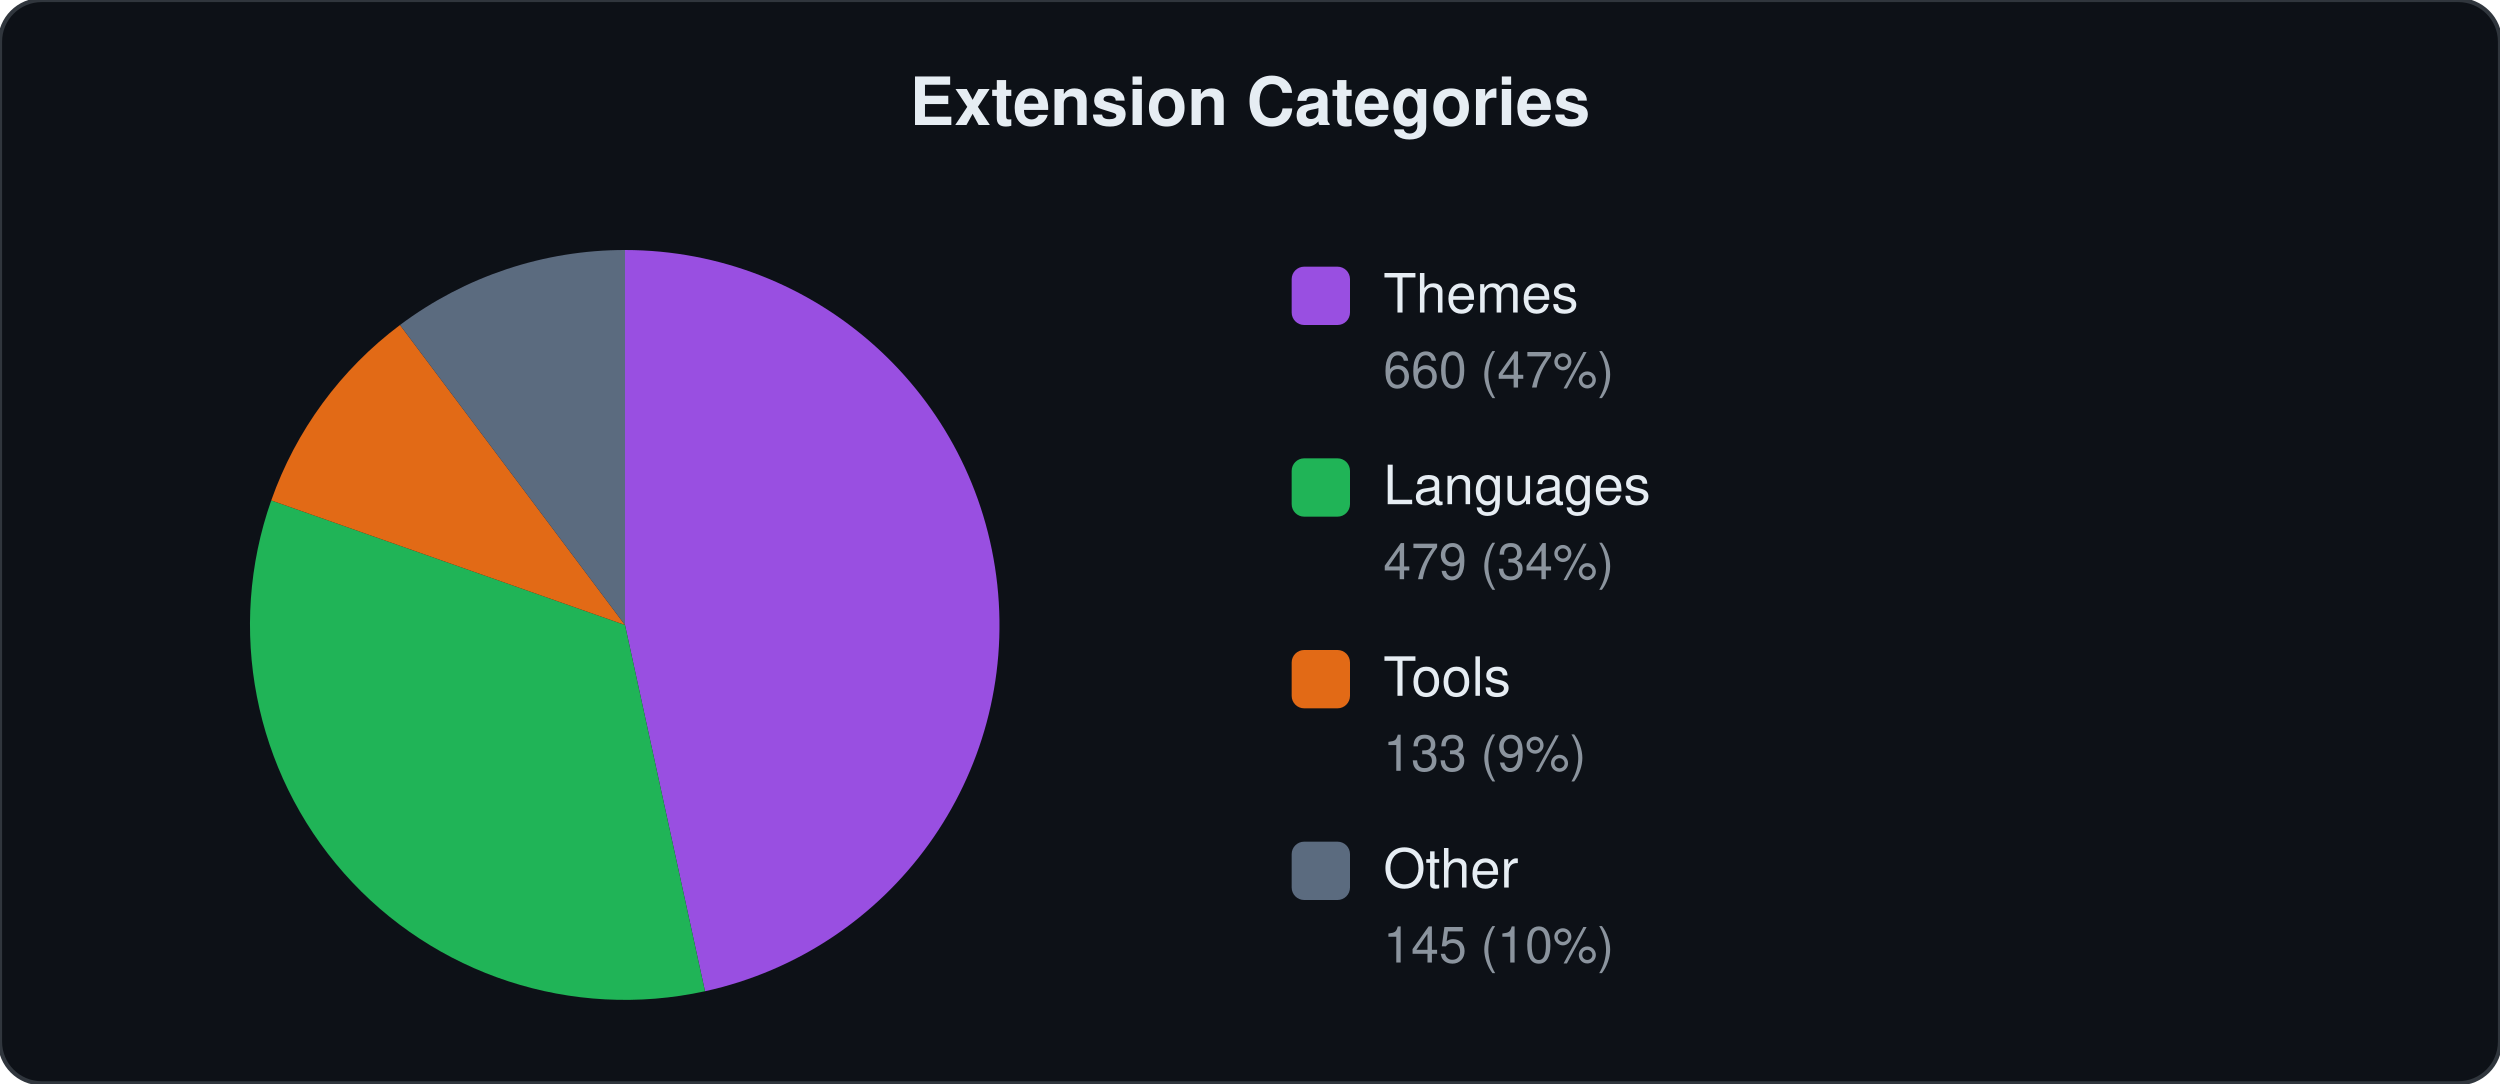
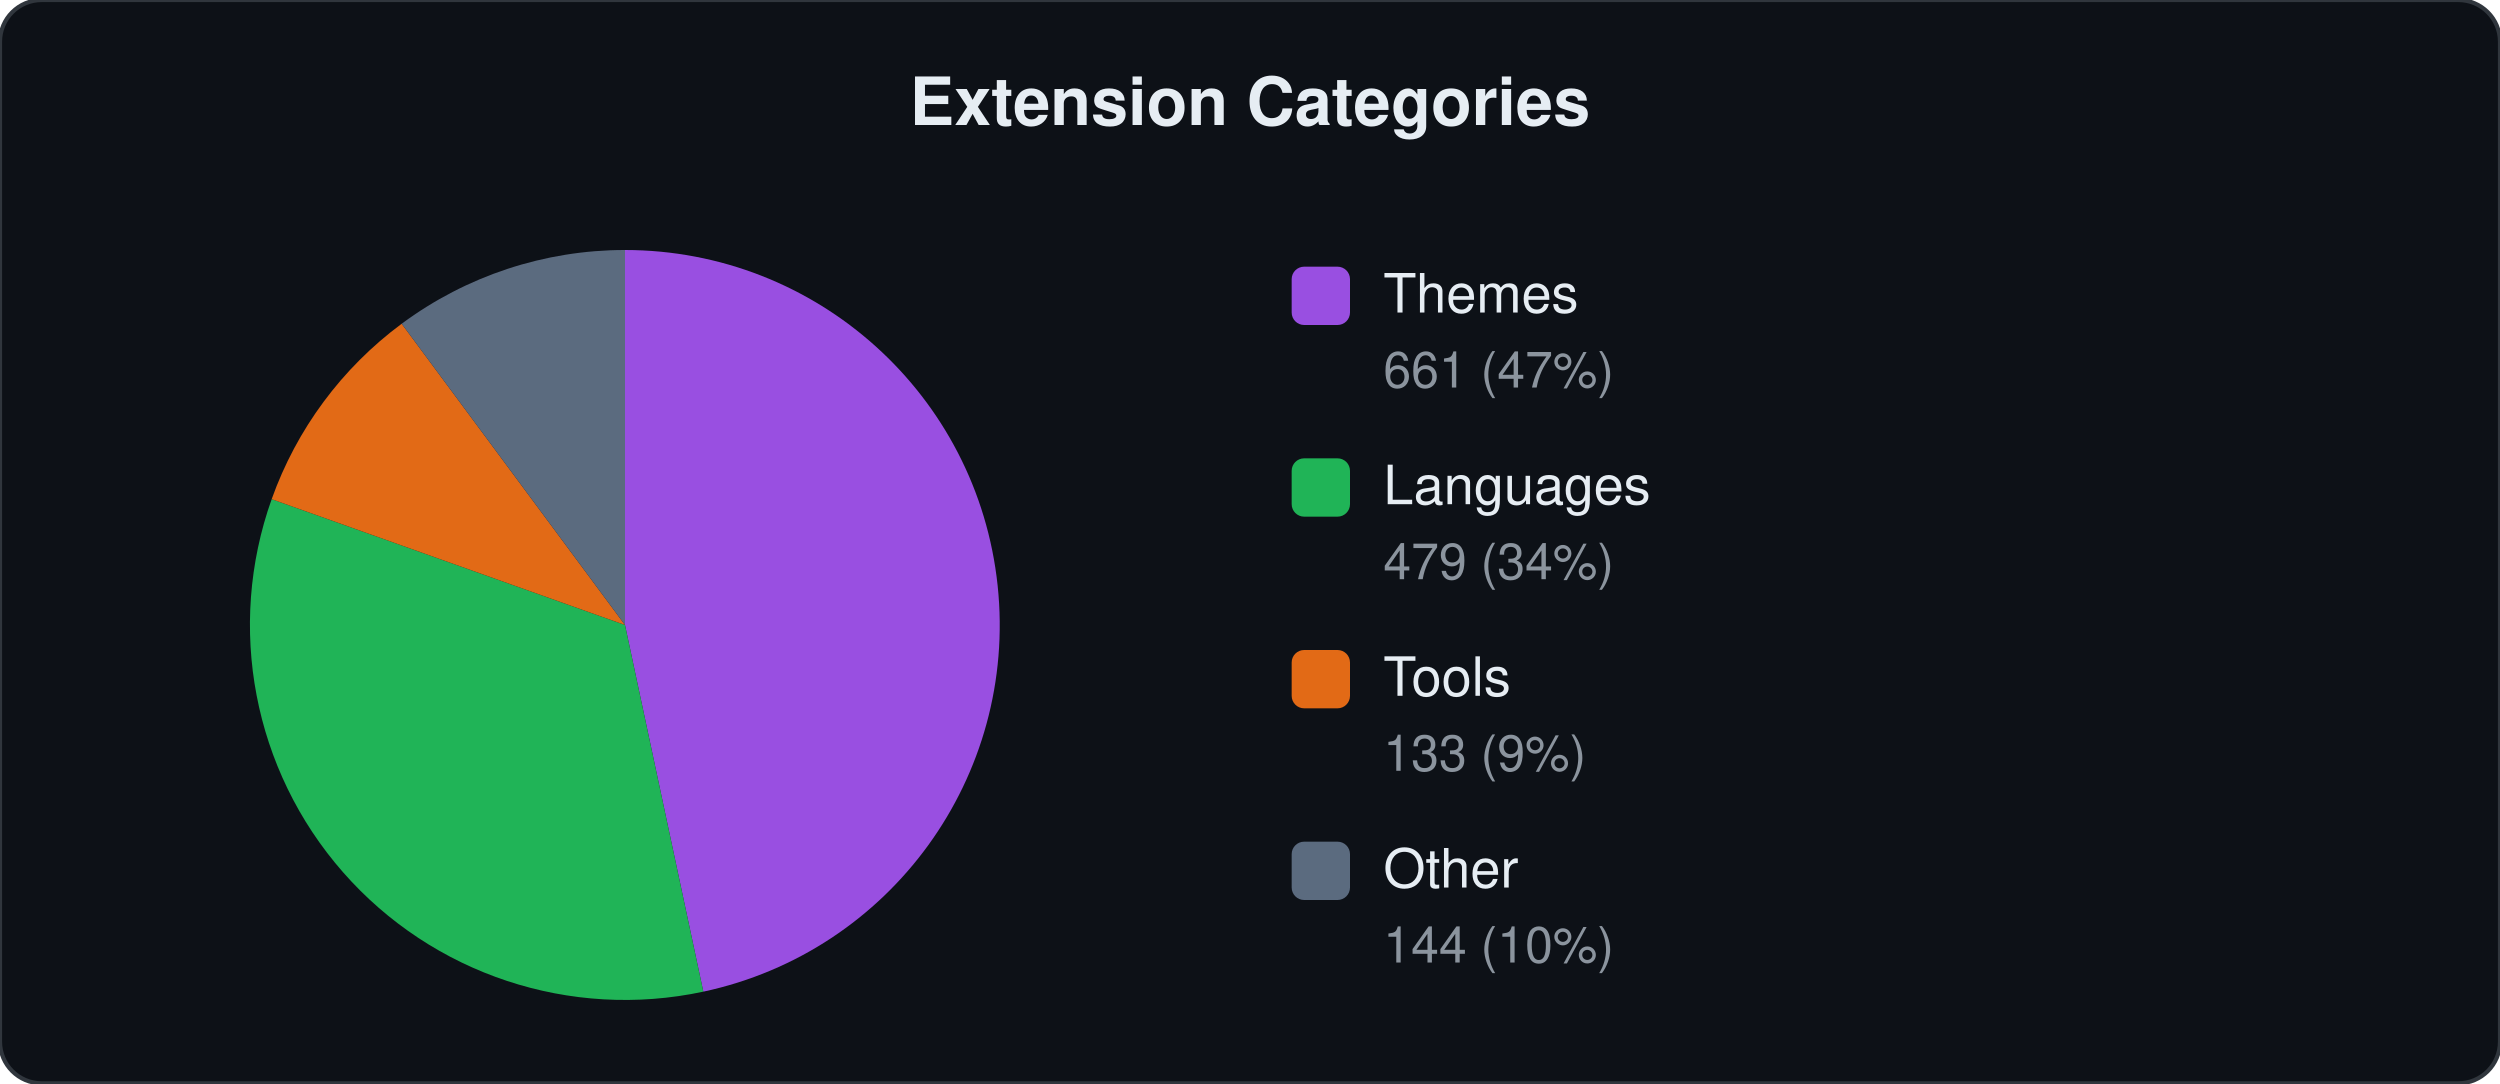
<svg xmlns="http://www.w3.org/2000/svg" viewBox="0 0 600 260" width="600" height="260">
  <style>text{font-family:-apple-system,BlinkMacSystemFont,"Segoe UI",Helvetica,Arial,sans-serif;fill:#e6edf3}.label{font-size:13px}.count{font-size:12px;fill:#8b949e}.title{font-size:16px;font-weight:600}</style>
  <rect width="600" height="260" rx="10" fill="#0d1117" stroke="#30363d" stroke-width="1" />
  <text x="300" y="30" text-anchor="middle" class="title">Extension Categories</text>
-   <path d="M150.0,150.0 L150.0,60.0 A90,90 0 0,1 169.2,237.9 Z" fill="#a855f7" opacity="0.9" />
-   <path d="M150.0,150.0 L169.2,237.9 A90,90 0 0,1 65.1,120.1 Z" fill="#22c55e" opacity="0.9" />
-   <path d="M150.0,150.0 L65.1,120.1 A90,90 0 0,1 96.0,78.0 Z" fill="#f97316" opacity="0.9" />
-   <path d="M150.0,150.0 L96.0,78.0 A90,90 0 0,1 150.0,60.0 Z" fill="#64748b" opacity="0.9" />
+   <path d="M150.0,150.0 L150.0,60.0 A90,90 0 0,1 168.8,238.0 Z" fill="#a855f7" opacity="0.9" />
+   <path d="M150.0,150.0 L168.8,238.0 A90,90 0 0,1 65.2,119.8 Z" fill="#22c55e" opacity="0.9" />
+   <path d="M150.0,150.0 L65.2,119.8 A90,90 0 0,1 96.4,77.7 Z" fill="#f97316" opacity="0.9" />
+   <path d="M150.0,150.0 L96.4,77.7 A90,90 0 0,1 150.0,60.0 Z" fill="#64748b" opacity="0.9" />
  <rect x="310" y="64" width="14" height="14" rx="3" fill="#a855f7" opacity="0.9" />
  <text x="332" y="75" class="label">Themes</text>
-   <text x="332" y="93" class="count">660 (47%)</text>
+   <text x="332" y="93" class="count">661 (47%)</text>
  <rect x="310" y="110" width="14" height="14" rx="3" fill="#22c55e" opacity="0.9" />
  <text x="332" y="121" class="label">Languages</text>
  <text x="332" y="139" class="count">479 (34%)</text>
  <rect x="310" y="156" width="14" height="14" rx="3" fill="#f97316" opacity="0.9" />
  <text x="332" y="167" class="label">Tools</text>
  <text x="332" y="185" class="count">133 (9%)</text>
  <rect x="310" y="202" width="14" height="14" rx="3" fill="#64748b" opacity="0.9" />
  <text x="332" y="213" class="label">Other</text>
-   <text x="332" y="231" class="count">145 (10%)</text>
+   <text x="332" y="231" class="count">144 (10%)</text>
</svg>
